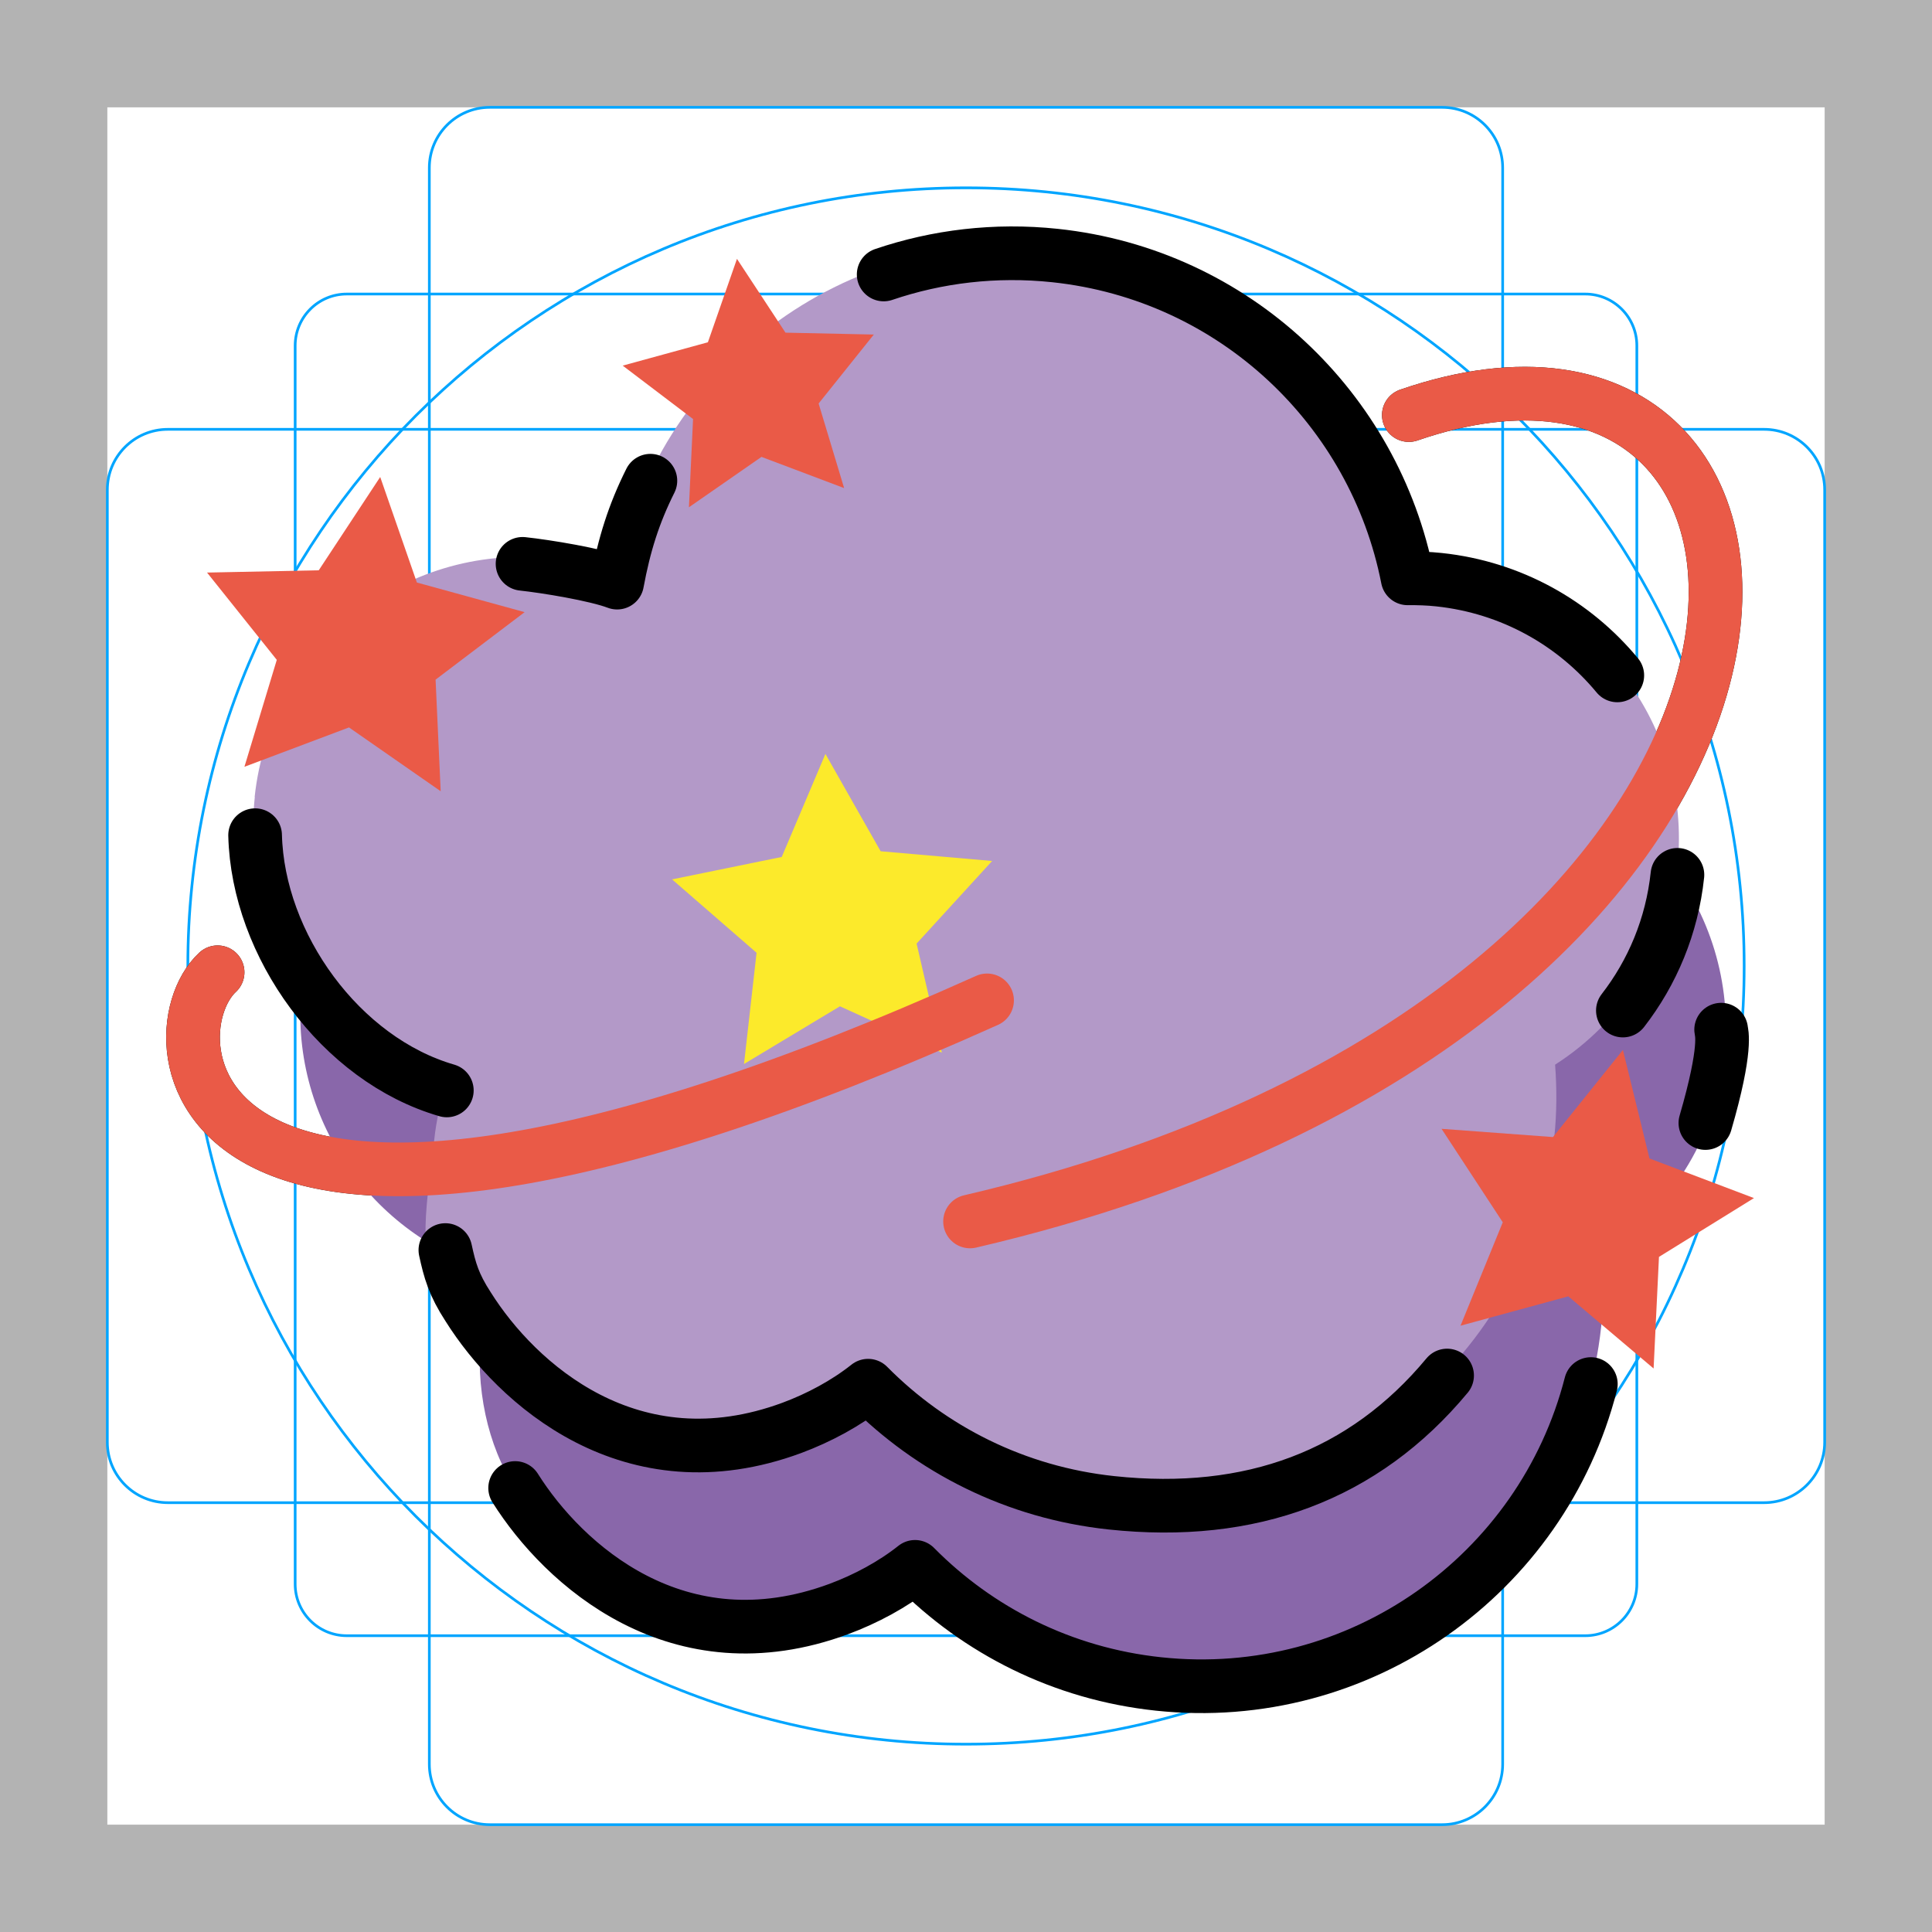
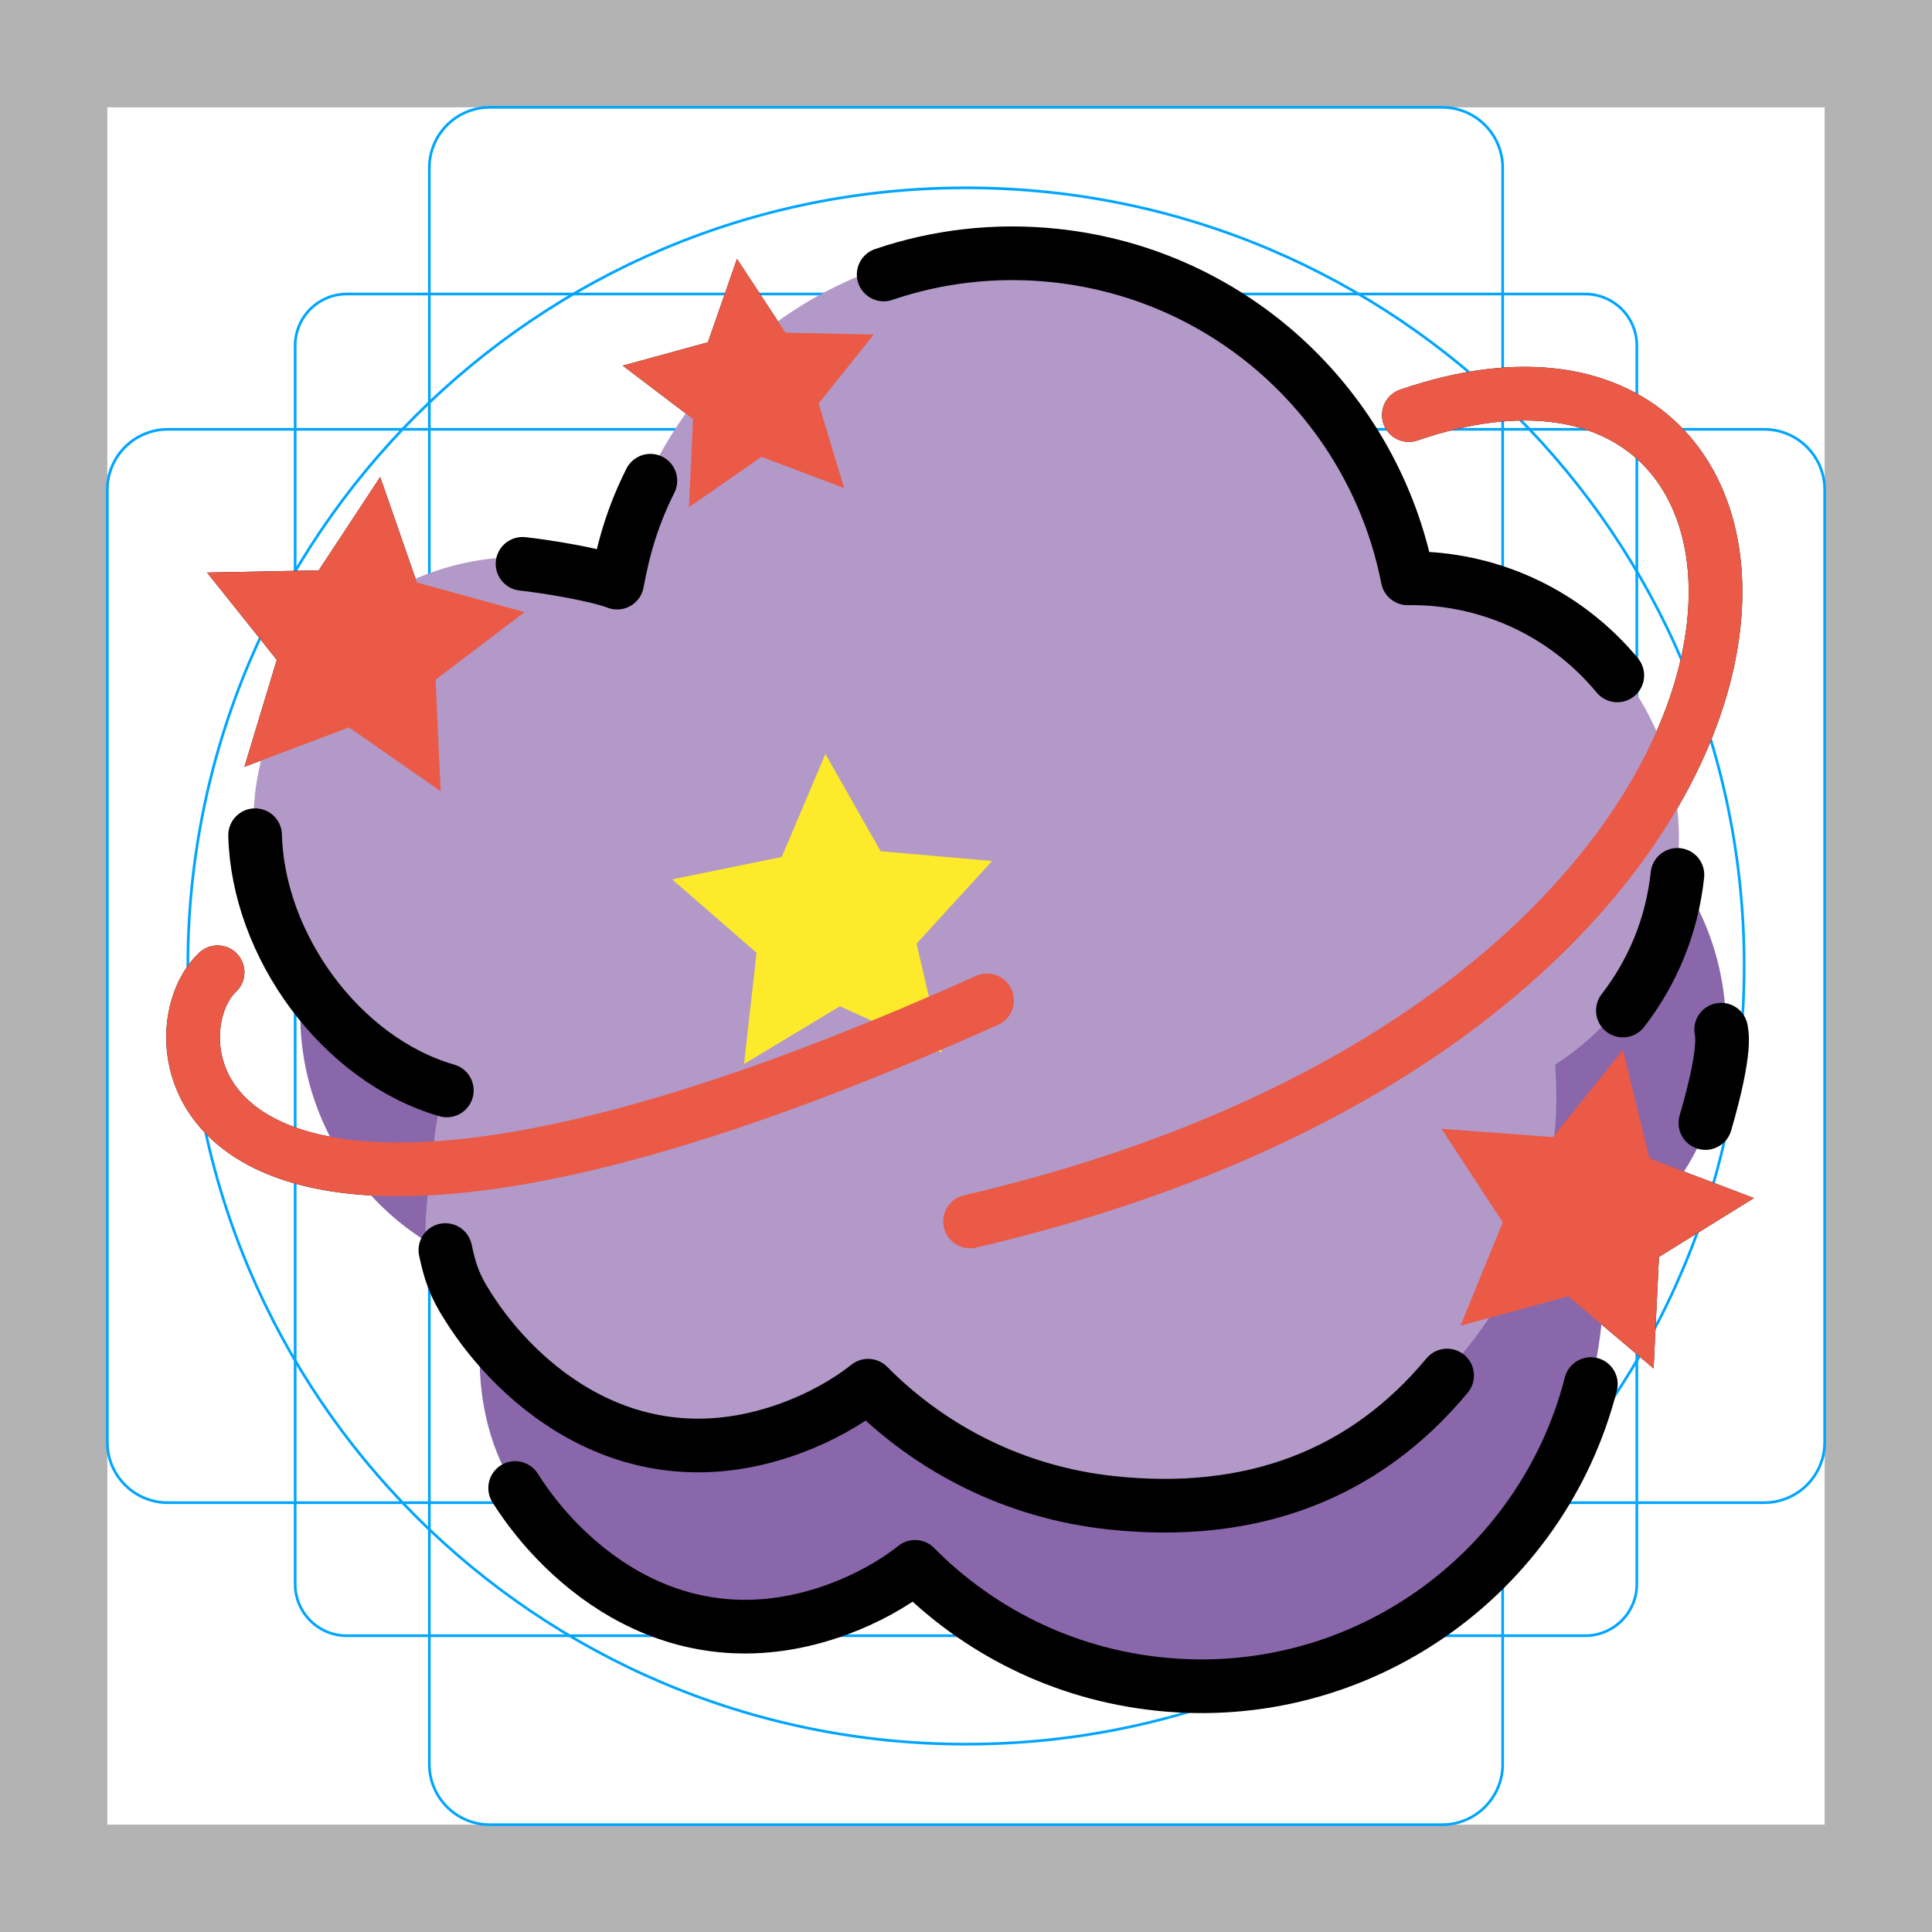
<svg xmlns="http://www.w3.org/2000/svg" id="emoji" version="1.1" viewBox="0 0 72 72">
  <g id="grid">
    <path d="m68 4v64h-64v-64h64m4-4h-72v72h72z" fill="#b3b3b3" />
    <path d="m12.923 10.958h46.154c1.062 0 1.923 0.861 1.923 1.923v46.154c0 1.062-0.861 1.923-1.923 1.923h-46.154c-1.062 0-1.923-0.861-1.923-1.923v-46.154c0-1.062 0.861-1.923 1.923-1.923z" fill="none" stroke="#00a5ff" stroke-miterlimit="10" stroke-width=".1" />
    <path d="M 18.254,4 H 53.746 C 54.991,4 56,5.009 56,6.254 V 65.746 C 56,66.991 54.991,68 53.746,68 H 18.254 C 17.009,68 16,66.991 16,65.746 V 6.254 C 16,5.009 17.009,4 18.254,4 Z" fill="none" stroke="#00a5ff" stroke-miterlimit="10" stroke-width=".1" />
    <path d="M 68,18.254 V 53.746 C 68,54.991 66.991,56 65.746,56 H 6.254 C 5.009,56 4,54.991 4,53.746 V 18.254 C 4,17.009 5.009,16 6.254,16 H 65.746 C 66.991,16 68,17.009 68,18.254 Z" fill="none" stroke="#00a5ff" stroke-miterlimit="10" stroke-width=".1" />
    <circle cx="36" cy="36" r="29" fill="none" stroke="#00a5ff" stroke-miterlimit="10" stroke-width=".1" />
  </g>
  <g id="line-supplement" transform="translate(-.1891 -4.0002)" fill="none" stroke="#000" stroke-linecap="round" stroke-linejoin="round" stroke-width="2">
+     <path d="m35.288 43.228-3.797-1.726-3.575 2.15 0.468-4.145-3.149-2.735 4.087-0.836 1.628-3.84 2.058 3.628 4.155 0.362-2.815 3.078z" fill="#000" stroke="none" stroke-linecap="round" stroke-linejoin="round" stroke-width="2" />
    <path transform="translate(.1891 4.0002)" d="m8.109 36.234c-2.592 2.393-1.544 14.619 28.676 1.047" />
    <path transform="translate(.1891 4.0002)" d="m36.151 45.52c34.096-7.945 33.327-35.901 16.352-30.052" />
+     <path transform="translate(.1891 4.0002)" d="m61.625 51-3.179-2.689-4.017 1.094 1.575-3.854-2.282-3.483 4.152 0.307 2.607-3.246 0.991 4.044 3.893 1.476-3.54 2.192z" fill="#000" stroke="none" stroke-linecap="round" stroke-linejoin="round" stroke-width="2" />
+     <path transform="translate(.1891 4.0002)" d="m16.423 29.487-3.417-2.378-3.897 1.467 1.206-3.985-2.599-3.253 4.163-0.085 2.29-3.477 1.367 3.933 4.015 1.104-3.318 2.515z" fill="#000" stroke="none" stroke-linecap="round" stroke-linejoin="round" stroke-width="2" />
+     <path transform="translate(.1891 4.0002)" d="m31.458 18.189-3.08-1.162-2.703 1.878 0.154-3.288-2.622-1.991 3.175-0.87 1.083-3.108 1.808 2.75 3.291 0.07-2.057 2.57z" fill="#000" stroke="none" stroke-linecap="round" stroke-linejoin="round" stroke-width="2" />
  </g>
  <g id="color">
    <path d="m11.24 36.739c0.584-5.492 5.509-9.471 11-8.887 0.881 0.094 1.717 0.31 2.508 0.611 1.407-7.636 8.471-13.02 16.32-12.19 6.705 0.713 11.91 5.74 13.14 12.03 0.386-0.004 0.774 0.008 1.167 0.05 5.492 0.584 9.471 5.509 8.887 11-0.334 3.141-2.091 5.782-4.558 7.363 0.066 0.888 0.066 1.792-0.031 2.709-0.875 8.238-8.263 14.21-16.5 13.33-3.578-0.38-6.725-1.991-9.072-4.364-0.827 0.658-1.839 1.199-2.84 1.571-5.994 2.218-10.265-1.651-12.063-4.509-1.03-1.581-1.499-3.732-1.264-5.94 0.079-0.74 0.242-1.449 0.469-2.126-4.569-1.322-7.676-5.758-7.156-10.65z" fill="#8967aa" />
    <path d="m9.49 29.7c0.584-5.492 5.509-9.471 11-8.887 0.881 0.094 1.717 0.31 2.508 0.611 1.407-7.636 8.471-13.02 16.32-12.19 6.705 0.713 11.91 5.74 13.14 12.03 0.386-0.004 0.774 0.008 1.167 0.05 5.492 0.584 9.471 5.509 8.887 11-0.334 3.141-2.091 5.782-4.558 7.363 0.066 0.888 0.066 1.792-0.031 2.709-0.875 8.238-8.263 14.21-16.5 13.33-3.578-0.38-6.725-1.991-9.072-4.364-0.827 0.658-1.757 2.187-2.758 2.559-5.451 1.263-10.61-0.943-13.1-5.334-1.042-1.779-0.544-3.895-0.31-6.103 0.079-0.74 0.242-1.449 0.469-2.126-4.569-1.322-7.676-5.758-7.156-10.65z" fill="#b399c8" />
    <path transform="translate(-.875 11.562)" d="m35.974 27.666-3.797-1.726-3.575 2.15 0.468-4.145-3.149-2.735 4.087-0.836 1.628-3.84 2.058 3.628 4.155 0.362-2.815 3.078z" fill="#fcea2b" stroke-linecap="round" stroke-linejoin="round" stroke-width="2" />
    <path d="m8.109 36.234c-2.592 2.393-1.544 14.619 28.676 1.047" fill="none" stroke="#ea5a47" stroke-linecap="round" stroke-linejoin="round" stroke-width="2" />
    <path d="m36.151 45.52c34.096-7.945 33.327-35.901 16.352-30.052" fill="none" stroke="#ea5a47" stroke-linecap="round" stroke-linejoin="round" stroke-width="2" />
    <path d="m61.625 51-3.179-2.689-4.017 1.094 1.575-3.854-2.282-3.483 4.152 0.307 2.607-3.246 0.991 4.044 3.893 1.476-3.54 2.192z" fill="#ea5a47" stroke-linecap="round" stroke-linejoin="round" stroke-width="2" />
    <path d="m16.423 29.487-3.417-2.378-3.897 1.467 1.206-3.985-2.599-3.253 4.163-0.085 2.29-3.477 1.367 3.933 4.015 1.104-3.318 2.515z" fill="#ea5a47" stroke-linecap="round" stroke-linejoin="round" stroke-width="2" />
-     <path transform="rotate(15.804 37.951 32.691)" d="m27.754 20.506-3.28-0.28-2.09 2.543-0.748-3.206-3.065-1.201 2.818-1.702 0.196-3.286 2.489 2.154 3.186-0.829-1.279 3.033z" fill="#ea5a47" stroke-linecap="round" stroke-linejoin="round" stroke-width="2" />
+     <path transform="rotate(15.804,37.951,32.691)" d="m27.754 20.506-3.28-0.28-2.09 2.543-0.748-3.206-3.065-1.201 2.818-1.702 0.196-3.286 2.489 2.154 3.186-0.829-1.279 3.033z" fill="#ea5a47" stroke-linecap="round" stroke-linejoin="round" stroke-width="2" />
  </g>
  <g id="line" fill="none" stroke="#000" stroke-linecap="round" stroke-linejoin="round" stroke-width="2">
    <path d="m16.652 40.637c-3.962-1.146-7.043-5.415-7.145-9.512m9.967-10.112c0.881 0.094 2.733 0.398 3.525 0.7 0.261-1.414 0.621-2.563 1.239-3.798m8.694-7.686c1.991-0.676 4.157-0.942 6.387-0.706 6.705 0.713 11.91 5.74 13.14 12.03 0.386-0.004 0.774 0.008 1.167 0.05 2.703 0.287 5.04 1.626 6.646 3.567m2.241 7.433c-0.203 1.913-0.935 3.641-2.033 5.057m-6.551 13.602c-3.099 3.731-7.322 5.297-12.505 4.743-3.578-0.38-6.725-1.991-9.072-4.364-0.827 0.658-1.839 1.199-2.84 1.571-5.994 2.218-10.265-1.651-12.063-4.509-0.541-0.831-0.685-1.355-0.851-2.117" />
    <path d="m64.142 38.373c0.007 0.096 0.238 0.645-0.587 3.479m-4.269 9.728c-1.817 7.098-8.613 11.977-16.113 11.176-3.578-0.38-6.725-1.991-9.072-4.364-0.827 0.658-1.839 1.199-2.84 1.571-5.994 2.218-10.265-1.651-12.063-4.509" />
  </g>
</svg>
